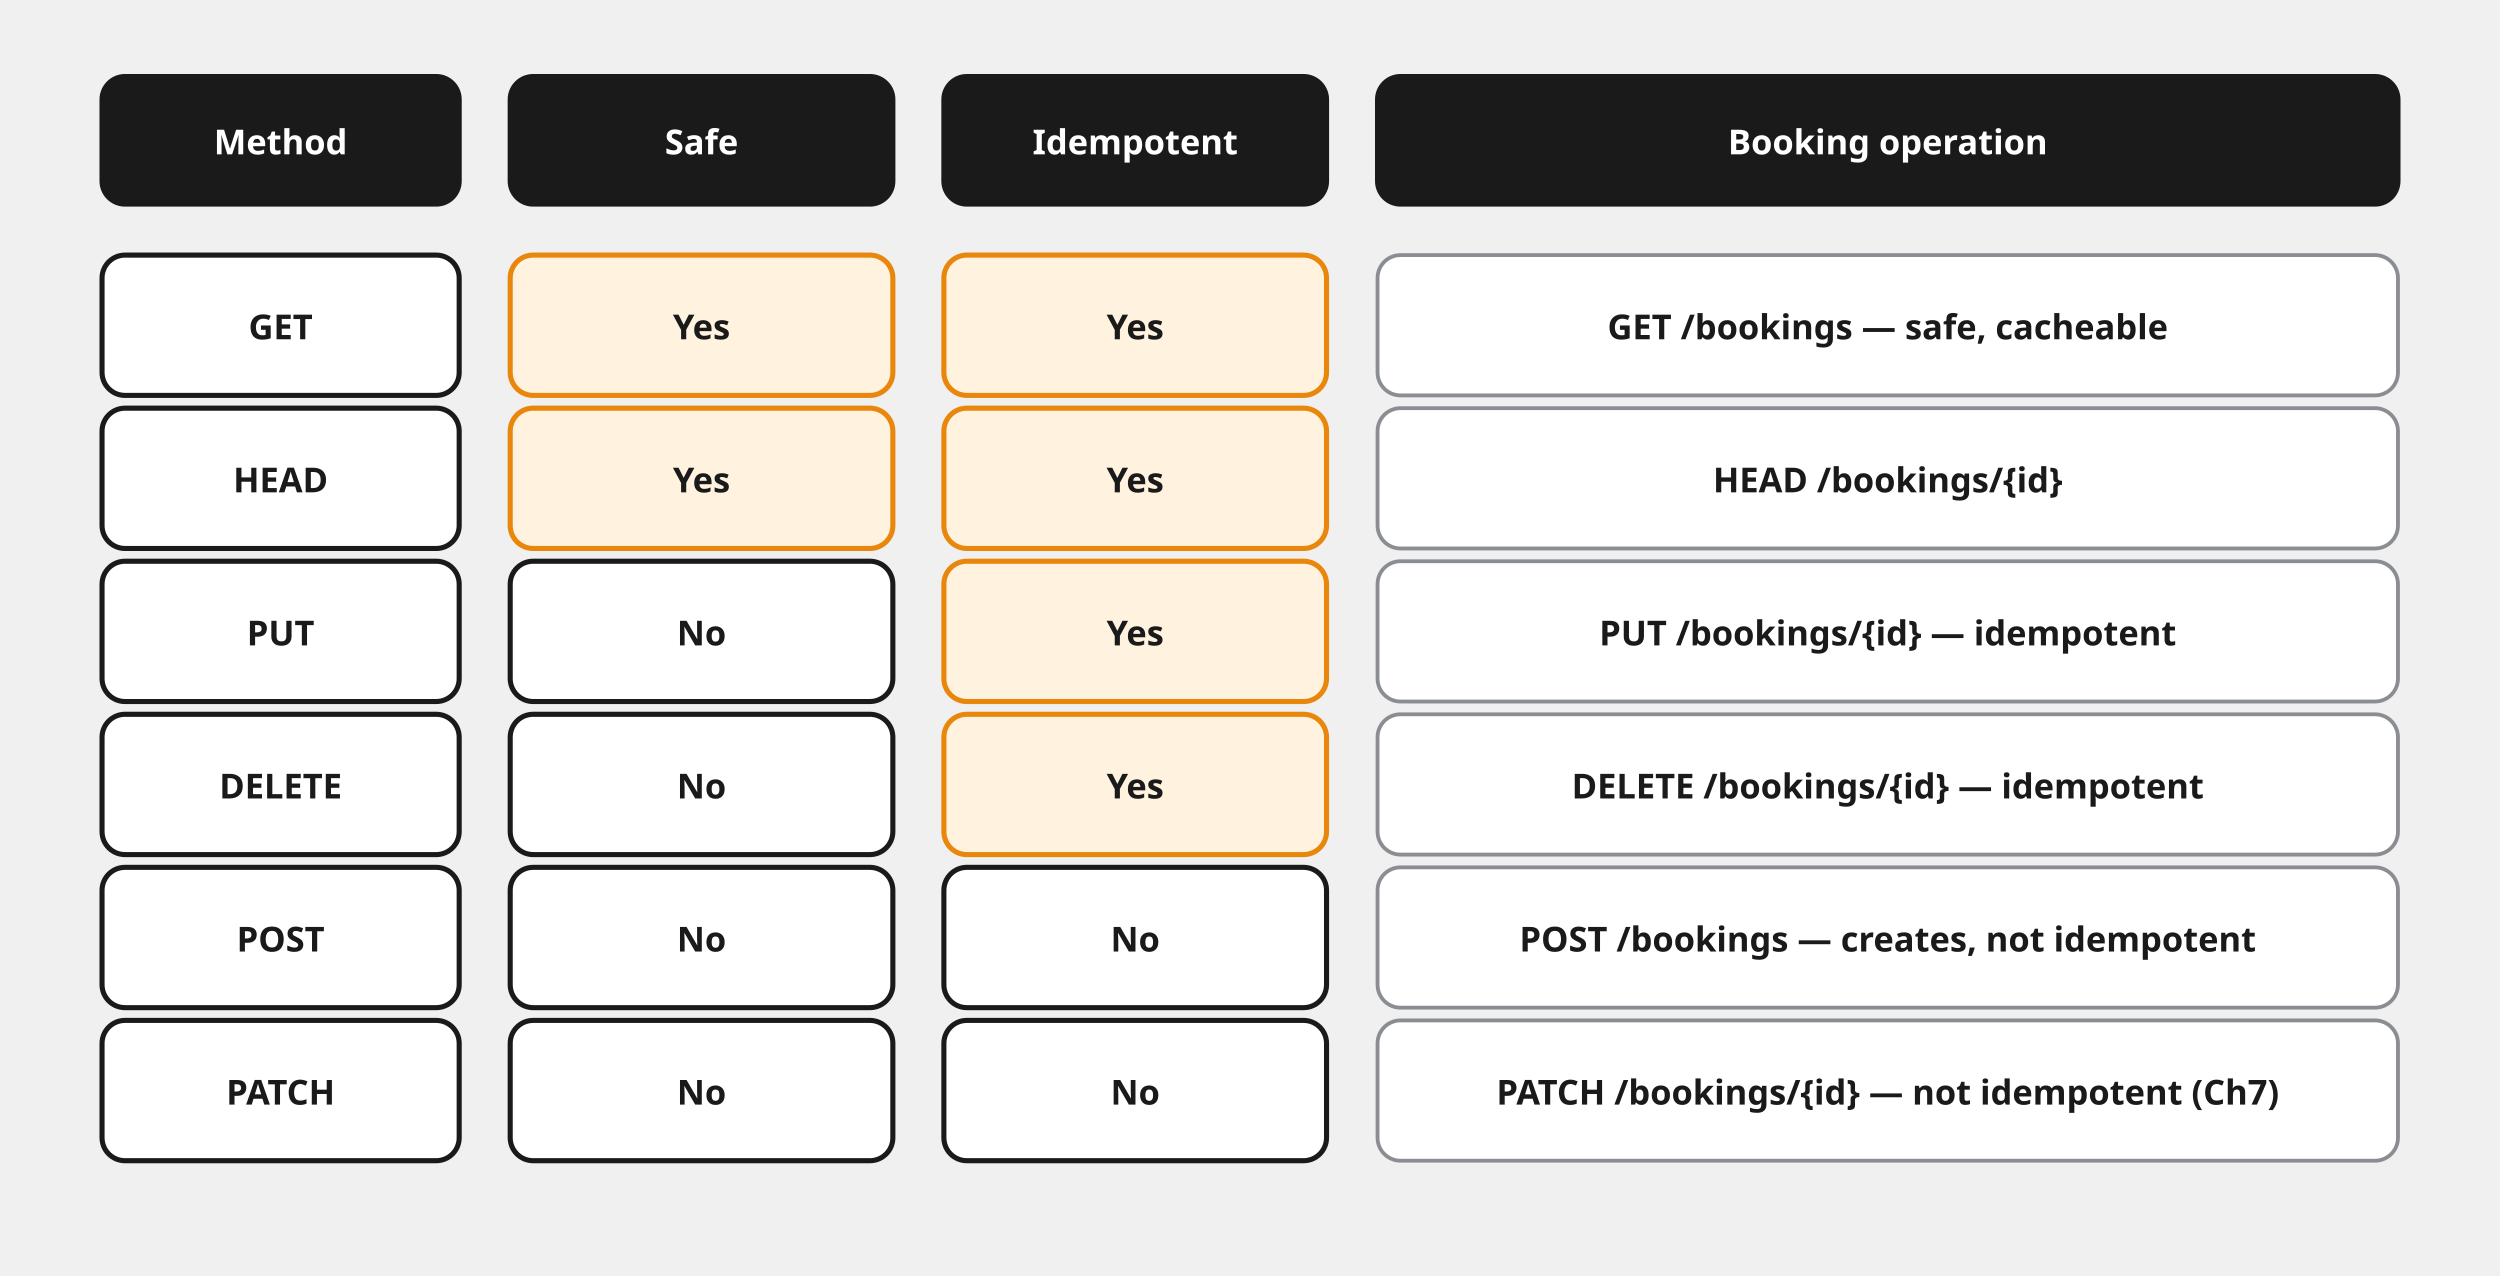
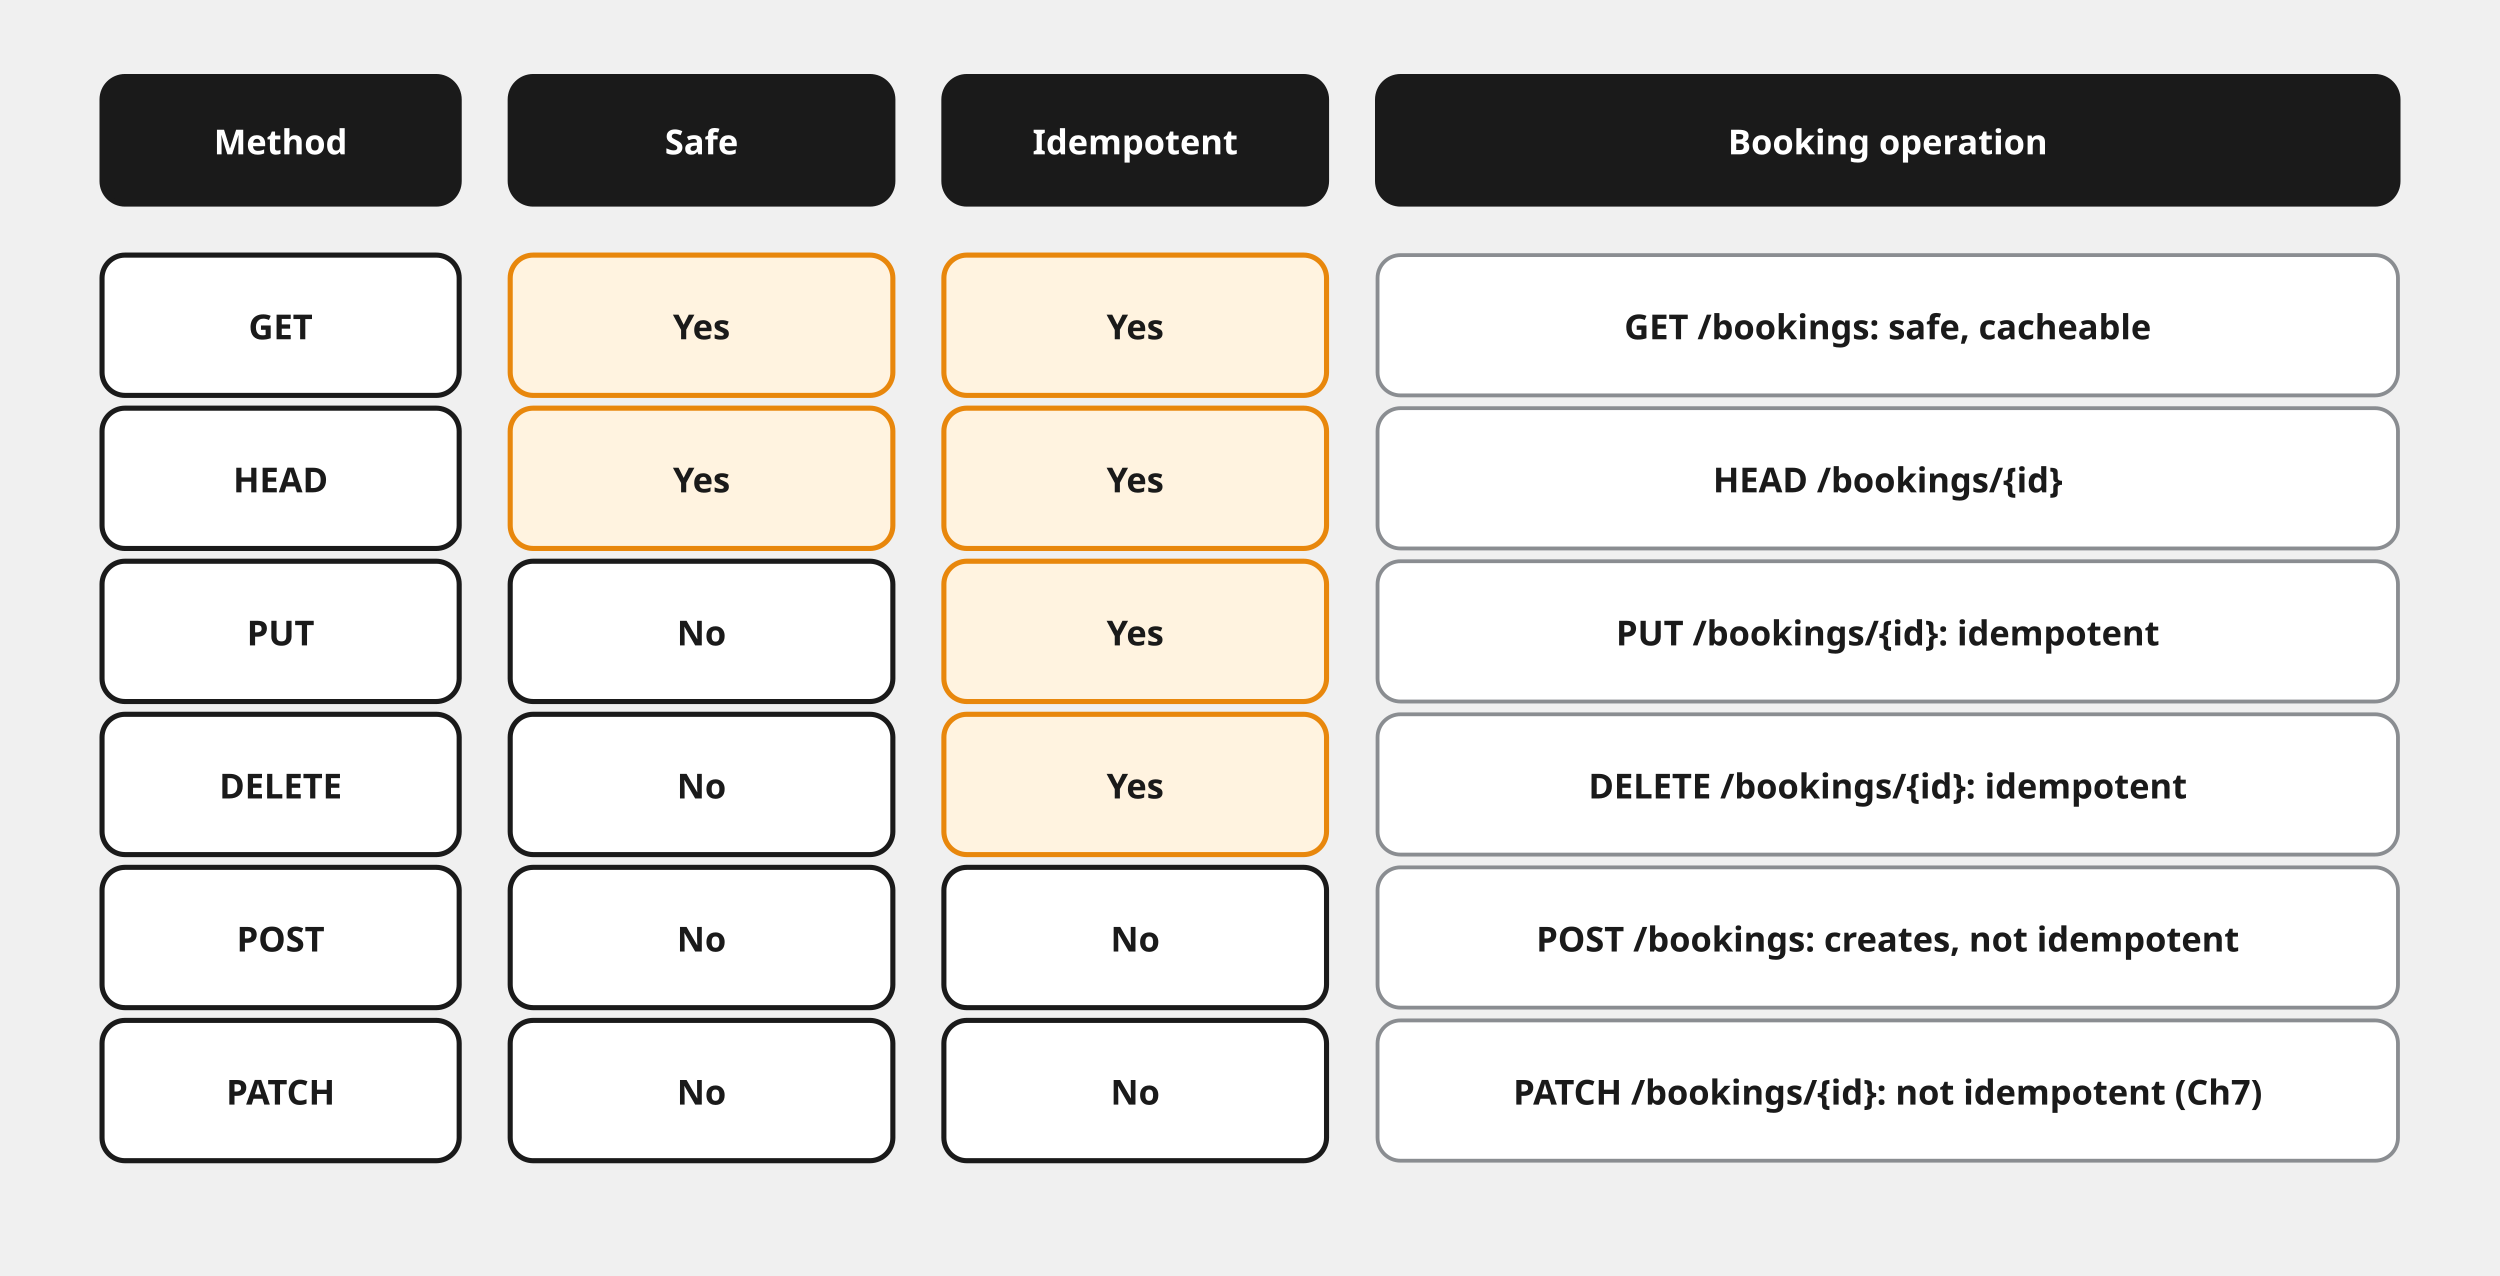
<svg xmlns="http://www.w3.org/2000/svg" viewBox="0 0 980 500" font-family="'Red Hat Text', system-ui, sans-serif" role="img">
  <defs>
    <marker id="a" viewBox="0 0 10 10" refX="8.5" refY="5" markerWidth="9" markerHeight="9" orient="auto-start-reverse">
      <path d="M0,0 L10,5 L0,10 z" fill="#555" />
    </marker>
    <marker id="am" viewBox="0 0 10 10" refX="8.5" refY="5" markerWidth="9" markerHeight="9" orient="auto-start-reverse">
      <path d="M0,0 L10,5 L0,10 z" fill="#e8870c" />
    </marker>
  </defs>
  <rect x="40" y="30" width="140" height="50" rx="9" fill="#1a1a1a" stroke="#1a1a1a" stroke-width="2" />
  <text x="110.0" y="60.5" font-size="13.5" font-weight="700" fill="#ffffff" text-anchor="middle">Method</text>
  <rect x="200" y="30" width="150" height="50" rx="9" fill="#1a1a1a" stroke="#1a1a1a" stroke-width="2" />
  <text x="275.0" y="60.5" font-size="13.5" font-weight="700" fill="#ffffff" text-anchor="middle">Safe</text>
  <rect x="370" y="30" width="150" height="50" rx="9" fill="#1a1a1a" stroke="#1a1a1a" stroke-width="2" />
  <text x="445.0" y="60.5" font-size="13.5" font-weight="700" fill="#ffffff" text-anchor="middle">Idempotent</text>
  <rect x="540" y="30" width="400" height="50" rx="9" fill="#1a1a1a" stroke="#1a1a1a" stroke-width="2" />
  <text x="740.0" y="60.5" font-size="13.5" font-weight="700" fill="#ffffff" text-anchor="middle">Booking operation</text>
  <rect x="40" y="100" width="140" height="55" rx="9" fill="#ffffff" stroke="#1a1a1a" stroke-width="2" />
  <text x="110.0" y="133.0" font-size="13.5" font-weight="700" fill="#1a1a1a" text-anchor="middle">GET</text>
  <rect x="200" y="100" width="150" height="55" rx="9" fill="#fff3e0" stroke="#e8870c" stroke-width="2" />
  <text x="275.0" y="133.0" font-size="13.5" font-weight="700" fill="#1a1a1a" text-anchor="middle">Yes</text>
  <rect x="370" y="100" width="150" height="55" rx="9" fill="#fff3e0" stroke="#e8870c" stroke-width="2" />
  <text x="445.0" y="133.0" font-size="13.5" font-weight="700" fill="#1a1a1a" text-anchor="middle">Yes</text>
  <rect x="540" y="100" width="400" height="55" rx="9" fill="#ffffff" stroke="#8a8d91" stroke-width="1.5" />
-   <text x="740.0" y="133.0" font-size="13.5" font-weight="700" fill="#1a1a1a" text-anchor="middle">GET /bookings — safe, cacheable</text>
+   <text x="740.0" y="133.0" font-size="13.5" font-weight="700" fill="#1a1a1a" text-anchor="middle">GET /bookings: safe, cacheable</text>
  <rect x="40" y="160" width="140" height="55" rx="9" fill="#ffffff" stroke="#1a1a1a" stroke-width="2" />
  <text x="110.0" y="193.0" font-size="13.5" font-weight="700" fill="#1a1a1a" text-anchor="middle">HEAD</text>
  <rect x="200" y="160" width="150" height="55" rx="9" fill="#fff3e0" stroke="#e8870c" stroke-width="2" />
  <text x="275.0" y="193.0" font-size="13.5" font-weight="700" fill="#1a1a1a" text-anchor="middle">Yes</text>
  <rect x="370" y="160" width="150" height="55" rx="9" fill="#fff3e0" stroke="#e8870c" stroke-width="2" />
  <text x="445.0" y="193.0" font-size="13.5" font-weight="700" fill="#1a1a1a" text-anchor="middle">Yes</text>
  <rect x="540" y="160" width="400" height="55" rx="9" fill="#ffffff" stroke="#8a8d91" stroke-width="1.5" />
  <text x="740.0" y="193.0" font-size="13.5" font-weight="700" fill="#1a1a1a" text-anchor="middle">HEAD /bookings/{id}</text>
  <rect x="40" y="220" width="140" height="55" rx="9" fill="#ffffff" stroke="#1a1a1a" stroke-width="2" />
  <text x="110.0" y="253.0" font-size="13.5" font-weight="700" fill="#1a1a1a" text-anchor="middle">PUT</text>
  <rect x="200" y="220" width="150" height="55" rx="9" fill="#ffffff" stroke="#1a1a1a" stroke-width="2" />
  <text x="275.0" y="253.0" font-size="13.5" font-weight="700" fill="#1a1a1a" text-anchor="middle">No</text>
  <rect x="370" y="220" width="150" height="55" rx="9" fill="#fff3e0" stroke="#e8870c" stroke-width="2" />
  <text x="445.0" y="253.0" font-size="13.5" font-weight="700" fill="#1a1a1a" text-anchor="middle">Yes</text>
  <rect x="540" y="220" width="400" height="55" rx="9" fill="#ffffff" stroke="#8a8d91" stroke-width="1.5" />
-   <text x="740.0" y="253.0" font-size="13.5" font-weight="700" fill="#1a1a1a" text-anchor="middle">PUT /bookings/{id} — idempotent</text>
+   <text x="740.0" y="253.0" font-size="13.5" font-weight="700" fill="#1a1a1a" text-anchor="middle">PUT /bookings/{id}: idempotent</text>
  <rect x="40" y="280" width="140" height="55" rx="9" fill="#ffffff" stroke="#1a1a1a" stroke-width="2" />
  <text x="110.0" y="313.0" font-size="13.5" font-weight="700" fill="#1a1a1a" text-anchor="middle">DELETE</text>
  <rect x="200" y="280" width="150" height="55" rx="9" fill="#ffffff" stroke="#1a1a1a" stroke-width="2" />
  <text x="275.0" y="313.0" font-size="13.5" font-weight="700" fill="#1a1a1a" text-anchor="middle">No</text>
  <rect x="370" y="280" width="150" height="55" rx="9" fill="#fff3e0" stroke="#e8870c" stroke-width="2" />
  <text x="445.0" y="313.0" font-size="13.5" font-weight="700" fill="#1a1a1a" text-anchor="middle">Yes</text>
  <rect x="540" y="280" width="400" height="55" rx="9" fill="#ffffff" stroke="#8a8d91" stroke-width="1.5" />
-   <text x="740.0" y="313.0" font-size="13.5" font-weight="700" fill="#1a1a1a" text-anchor="middle">DELETE /bookings/{id} — idempotent</text>
+   <text x="740.0" y="313.0" font-size="13.5" font-weight="700" fill="#1a1a1a" text-anchor="middle">DELETE /bookings/{id}: idempotent</text>
  <rect x="40" y="340" width="140" height="55" rx="9" fill="#ffffff" stroke="#1a1a1a" stroke-width="2" />
  <text x="110.0" y="373.0" font-size="13.5" font-weight="700" fill="#1a1a1a" text-anchor="middle">POST</text>
  <rect x="200" y="340" width="150" height="55" rx="9" fill="#ffffff" stroke="#1a1a1a" stroke-width="2" />
  <text x="275.0" y="373.0" font-size="13.5" font-weight="700" fill="#1a1a1a" text-anchor="middle">No</text>
  <rect x="370" y="340" width="150" height="55" rx="9" fill="#ffffff" stroke="#1a1a1a" stroke-width="2" />
  <text x="445.0" y="373.0" font-size="13.5" font-weight="700" fill="#1a1a1a" text-anchor="middle">No</text>
  <rect x="540" y="340" width="400" height="55" rx="9" fill="#ffffff" stroke="#8a8d91" stroke-width="1.5" />
-   <text x="740.0" y="373.0" font-size="13.5" font-weight="700" fill="#1a1a1a" text-anchor="middle">POST /bookings — creates, not idempotent</text>
+   <text x="740.0" y="373.0" font-size="13.5" font-weight="700" fill="#1a1a1a" text-anchor="middle">POST /bookings: creates, not idempotent</text>
  <rect x="40" y="400" width="140" height="55" rx="9" fill="#ffffff" stroke="#1a1a1a" stroke-width="2" />
  <text x="110.0" y="433.0" font-size="13.5" font-weight="700" fill="#1a1a1a" text-anchor="middle">PATCH</text>
  <rect x="200" y="400" width="150" height="55" rx="9" fill="#ffffff" stroke="#1a1a1a" stroke-width="2" />
  <text x="275.0" y="433.0" font-size="13.5" font-weight="700" fill="#1a1a1a" text-anchor="middle">No</text>
  <rect x="370" y="400" width="150" height="55" rx="9" fill="#ffffff" stroke="#1a1a1a" stroke-width="2" />
  <text x="445.0" y="433.0" font-size="13.5" font-weight="700" fill="#1a1a1a" text-anchor="middle">No</text>
  <rect x="540" y="400" width="400" height="55" rx="9" fill="#ffffff" stroke="#8a8d91" stroke-width="1.5" />
-   <text x="740.0" y="433.0" font-size="13.5" font-weight="700" fill="#1a1a1a" text-anchor="middle">PATCH /bookings/{id} — not idempotent (Ch7)</text>
+   <text x="740.0" y="433.0" font-size="13.5" font-weight="700" fill="#1a1a1a" text-anchor="middle">PATCH /bookings/{id}: not idempotent (Ch7)</text>
</svg>
